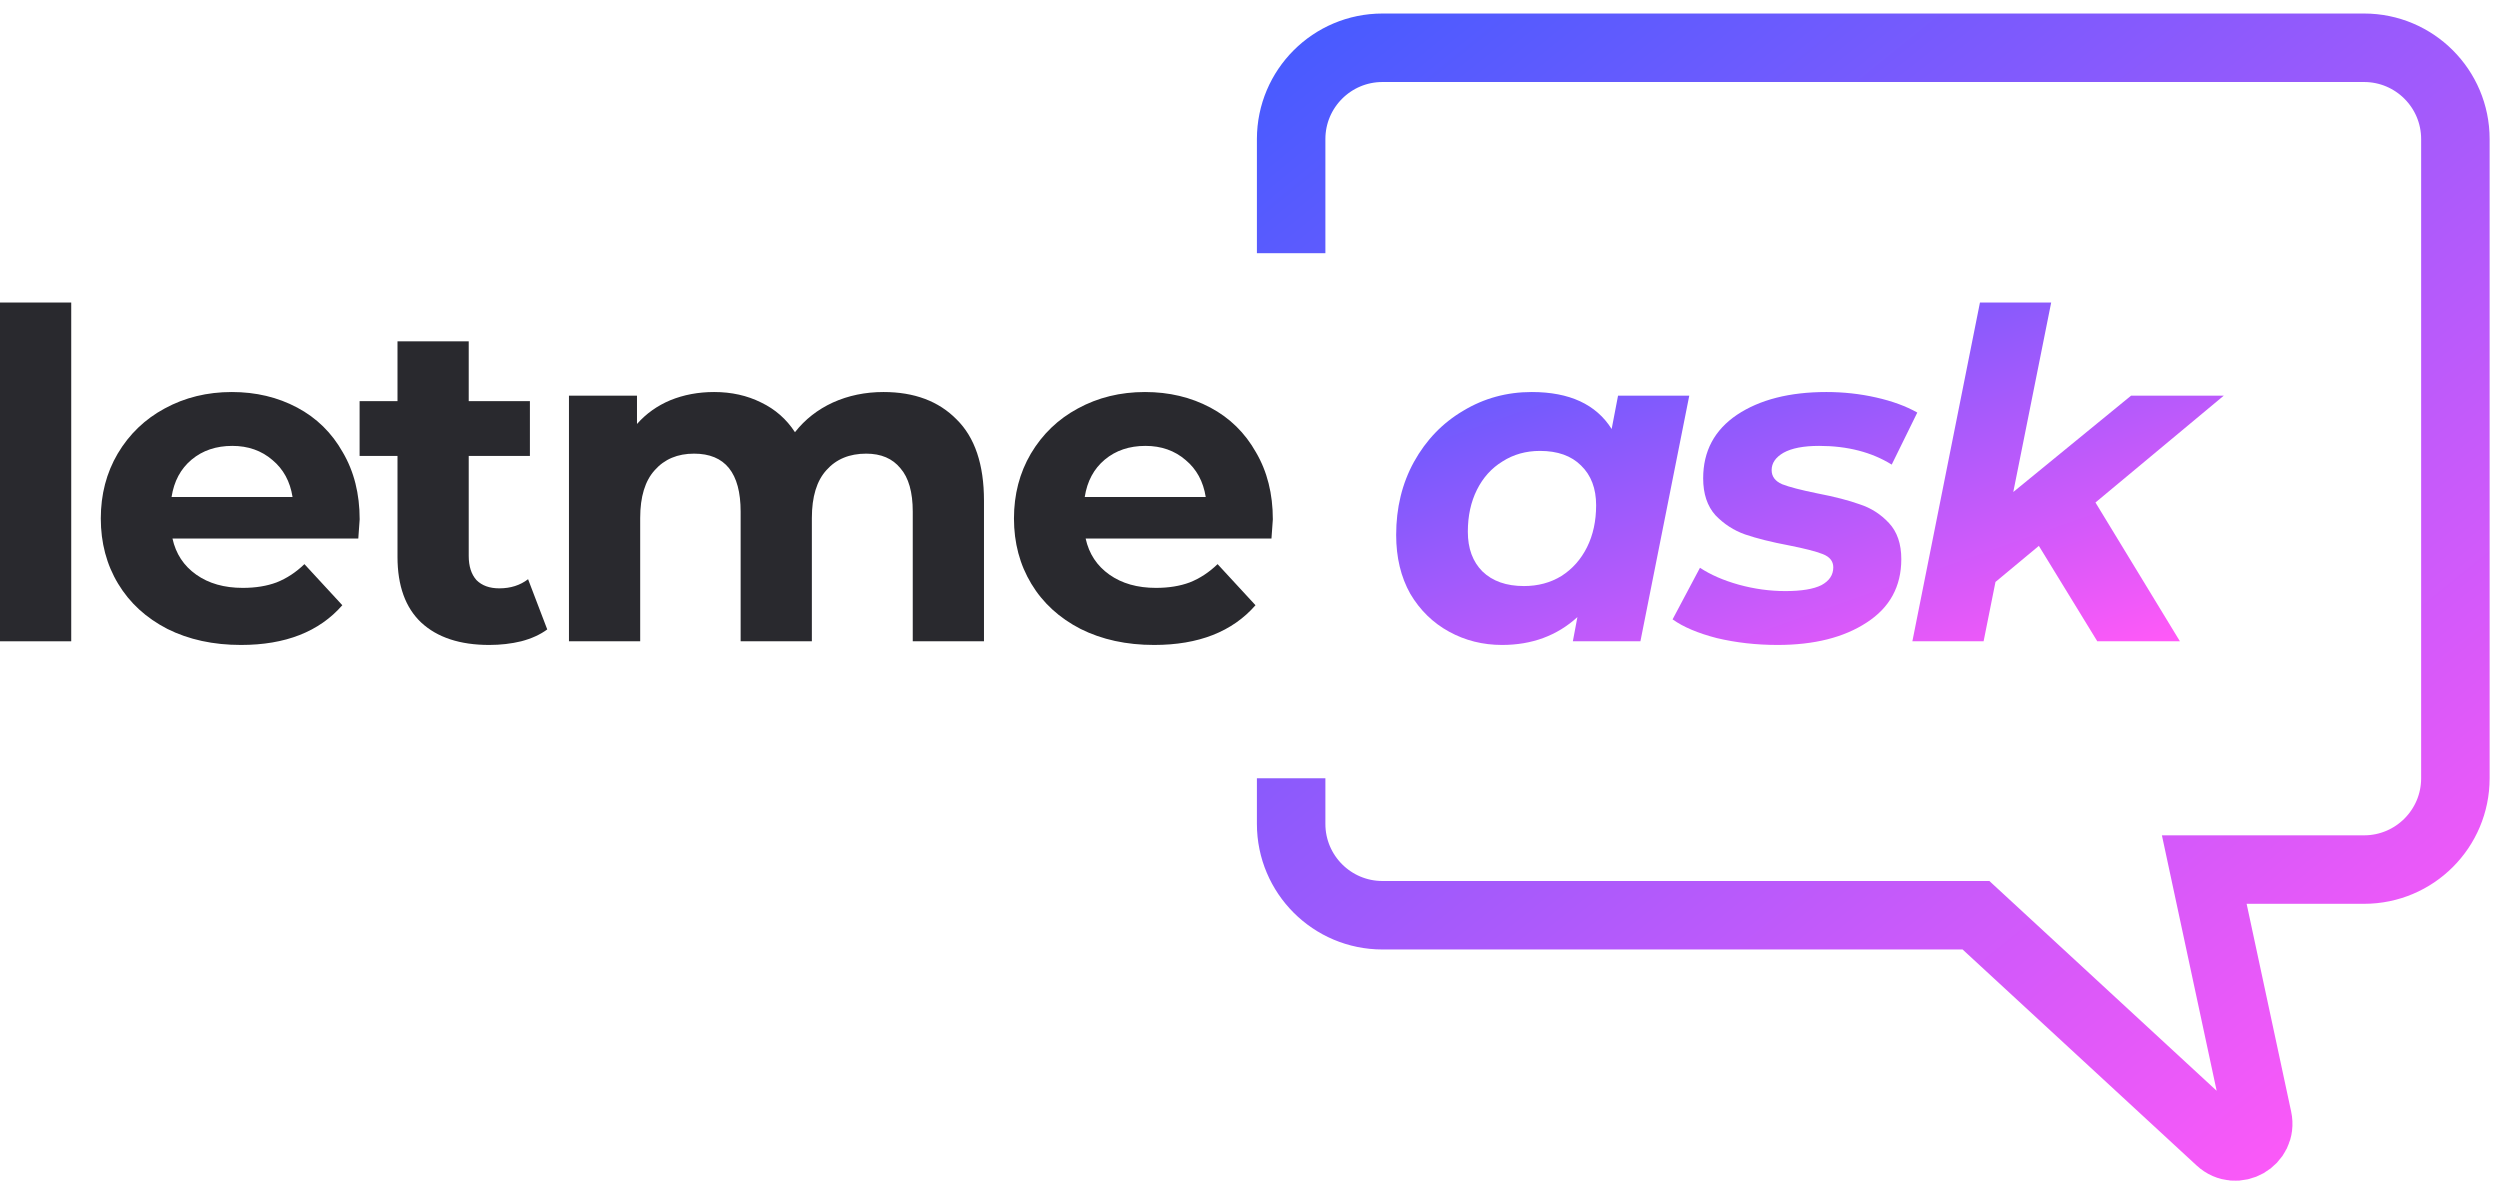
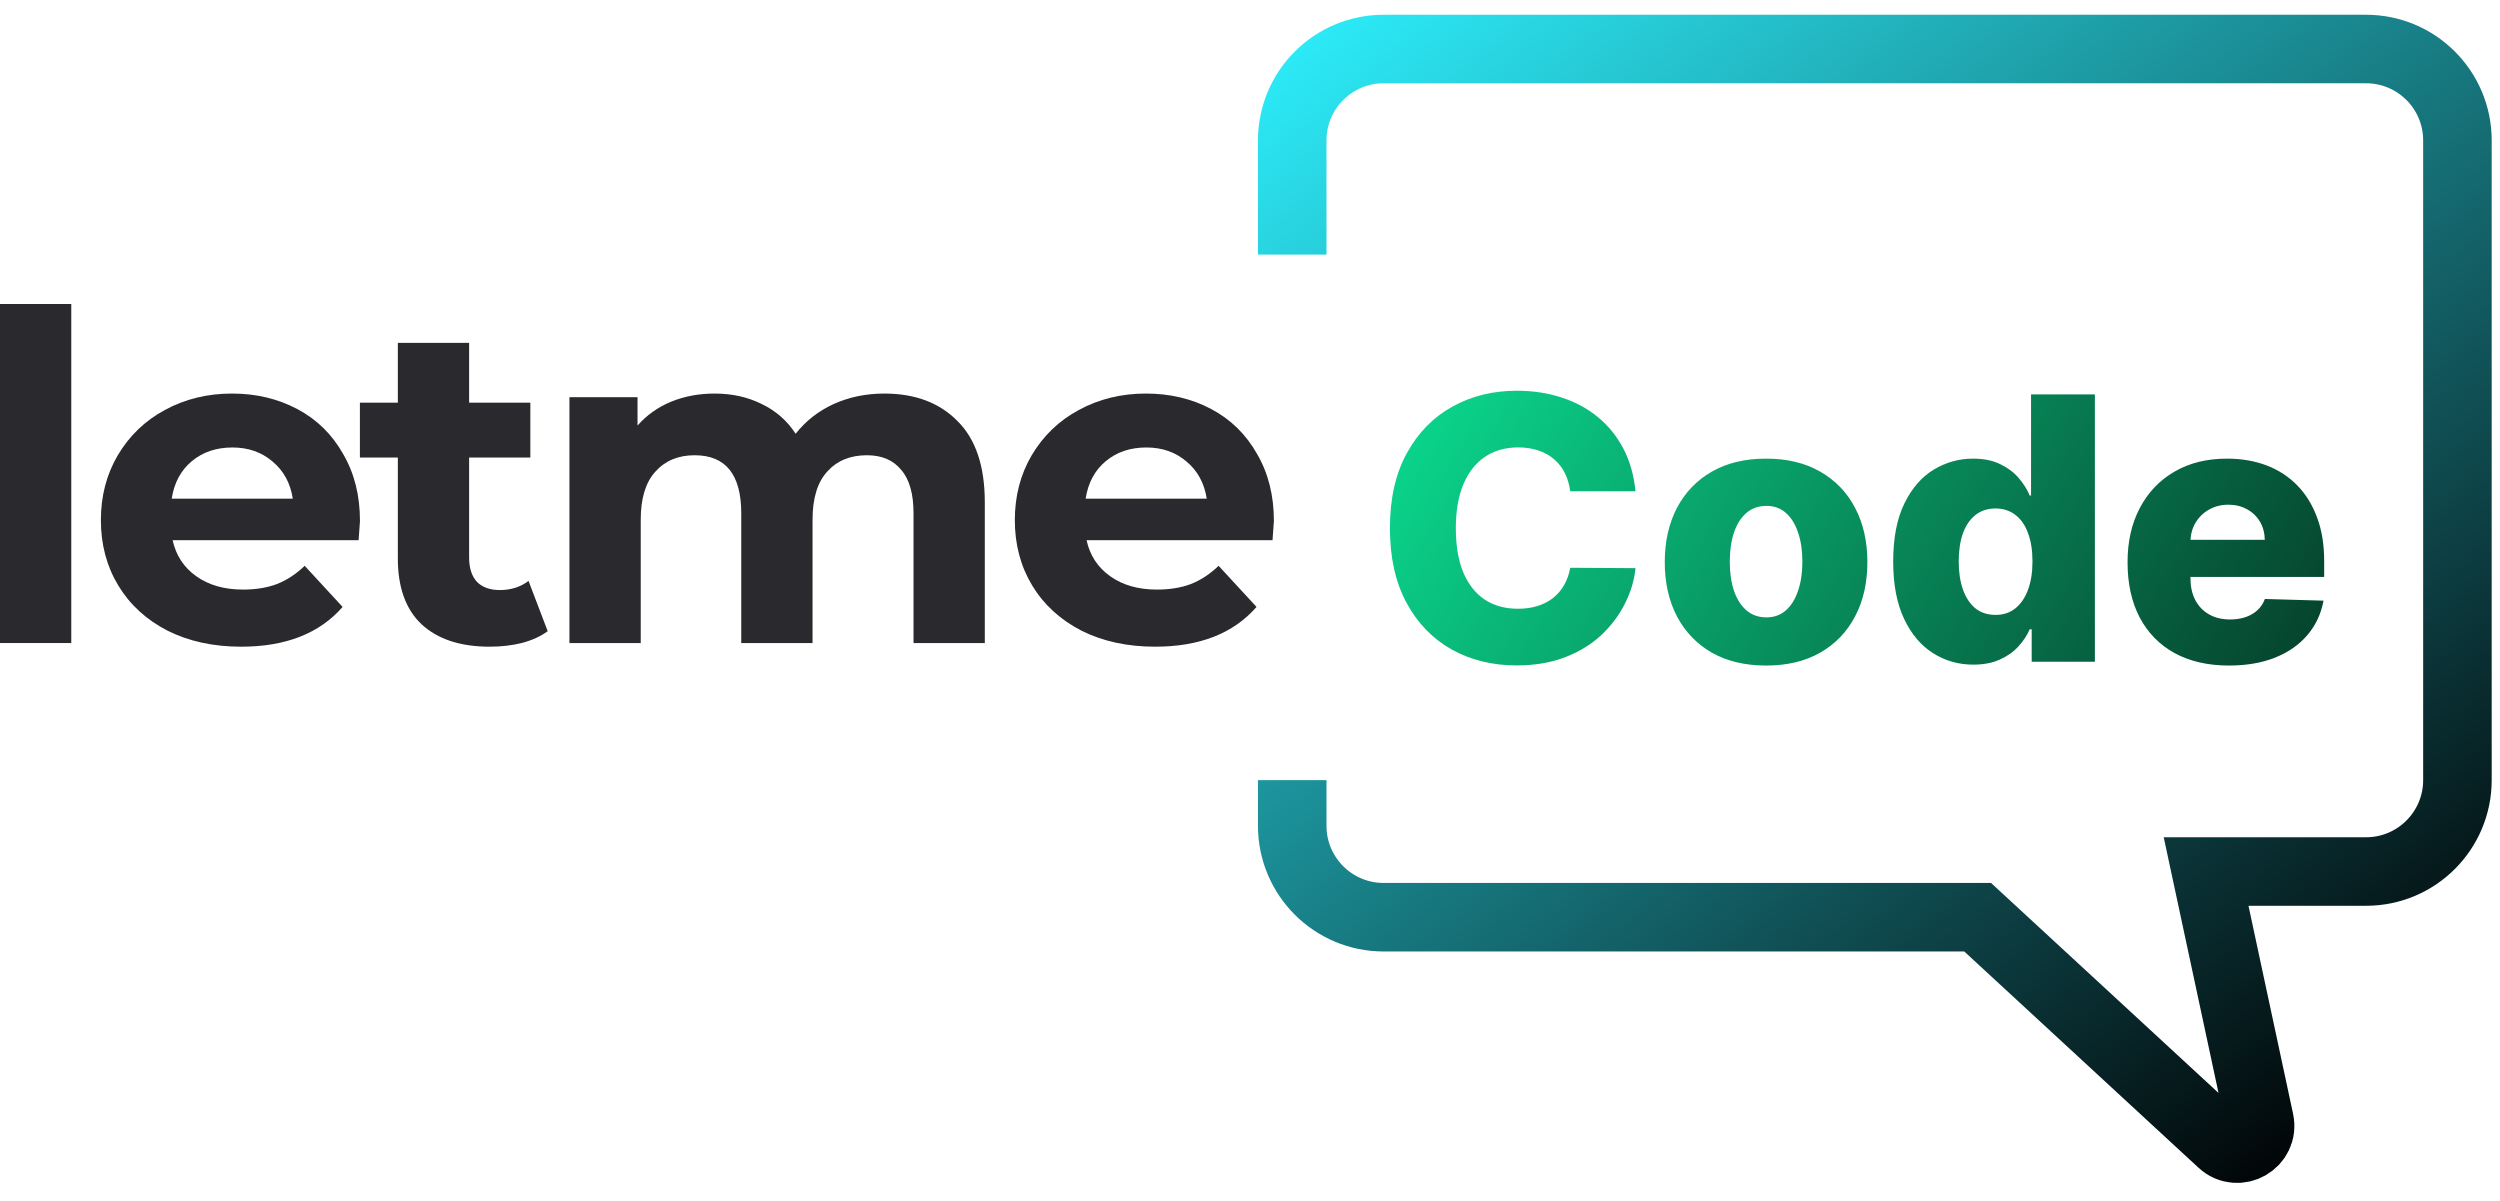
- <svg xmlns="http://www.w3.org/2000/svg" width="157" height="75" viewBox="0 0 157 75" fill="none">
-   <path d="M0 18.999H4.473V40.273H0V18.999Z" fill="#29292E" />
-   <path d="M22.587 32.618C22.587 32.675 22.558 33.077 22.501 33.822H10.832C11.042 34.778 11.539 35.533 12.323 36.087C13.106 36.642 14.081 36.919 15.247 36.919C16.05 36.919 16.757 36.804 17.369 36.575C18 36.326 18.583 35.944 19.118 35.428L21.498 38.008C20.045 39.671 17.923 40.503 15.133 40.503C13.393 40.503 11.854 40.168 10.516 39.499C9.178 38.811 8.146 37.865 7.42 36.661C6.693 35.457 6.33 34.09 6.33 32.561C6.33 31.051 6.684 29.694 7.391 28.489C8.117 27.266 9.102 26.32 10.344 25.651C11.606 24.963 13.011 24.619 14.559 24.619C16.069 24.619 17.436 24.944 18.659 25.593C19.883 26.243 20.838 27.18 21.526 28.403C22.234 29.608 22.587 31.012 22.587 32.618ZM14.588 28.002C13.575 28.002 12.724 28.289 12.036 28.862C11.348 29.436 10.927 30.219 10.774 31.213H18.372C18.22 30.238 17.799 29.464 17.111 28.891C16.423 28.298 15.582 28.002 14.588 28.002Z" fill="#29292E" />
-   <path d="M34.367 39.528C33.928 39.853 33.383 40.102 32.733 40.273C32.102 40.426 31.433 40.503 30.726 40.503C28.891 40.503 27.467 40.035 26.454 39.098C25.46 38.161 24.963 36.785 24.963 34.969V28.633H22.583V25.192H24.963V21.436H29.436V25.192H33.278V28.633H29.436V34.912C29.436 35.562 29.598 36.068 29.923 36.431C30.267 36.776 30.745 36.948 31.357 36.948C32.064 36.948 32.666 36.756 33.163 36.374L34.367 39.528Z" fill="#29292E" />
-   <path d="M55.486 24.619C57.417 24.619 58.946 25.192 60.074 26.339C61.221 27.467 61.794 29.168 61.794 31.443V40.273H57.321V32.131C57.321 30.907 57.063 29.999 56.547 29.407C56.05 28.795 55.333 28.489 54.397 28.489C53.345 28.489 52.514 28.833 51.902 29.522C51.291 30.191 50.985 31.194 50.985 32.532V40.273H46.512V32.131C46.512 29.703 45.537 28.489 43.587 28.489C42.555 28.489 41.733 28.833 41.122 29.522C40.51 30.191 40.204 31.194 40.204 32.532V40.273H35.731V24.848H40.003V26.626C40.577 25.976 41.275 25.479 42.096 25.135C42.938 24.791 43.855 24.619 44.849 24.619C45.938 24.619 46.923 24.838 47.802 25.278C48.681 25.699 49.389 26.32 49.924 27.142C50.555 26.339 51.348 25.718 52.304 25.278C53.279 24.838 54.339 24.619 55.486 24.619Z" fill="#29292E" />
-   <path d="M79.934 32.618C79.934 32.675 79.906 33.077 79.848 33.822H68.179C68.389 34.778 68.886 35.533 69.67 36.087C70.454 36.642 71.428 36.919 72.594 36.919C73.397 36.919 74.104 36.804 74.716 36.575C75.347 36.326 75.93 35.944 76.465 35.428L78.845 38.008C77.392 39.671 75.27 40.503 72.48 40.503C70.74 40.503 69.201 40.168 67.864 39.499C66.525 38.811 65.493 37.865 64.767 36.661C64.041 35.457 63.677 34.09 63.677 32.561C63.677 31.051 64.031 29.694 64.738 28.489C65.465 27.266 66.449 26.32 67.692 25.651C68.953 24.963 70.358 24.619 71.906 24.619C73.416 24.619 74.783 24.944 76.006 25.593C77.23 26.243 78.185 27.18 78.874 28.403C79.581 29.608 79.934 31.012 79.934 32.618ZM71.935 28.002C70.922 28.002 70.071 28.289 69.383 28.862C68.695 29.436 68.275 30.219 68.121 31.213H75.72C75.567 30.238 75.146 29.464 74.458 28.891C73.77 28.298 72.929 28.002 71.935 28.002Z" fill="#29292E" />
-   <path d="M106.086 24.848L103.018 40.273H98.775L99.061 38.754C97.781 39.92 96.204 40.503 94.331 40.503C93.126 40.503 92.018 40.226 91.005 39.671C89.992 39.117 89.179 38.324 88.567 37.292C87.975 36.24 87.679 35.007 87.679 33.593C87.679 31.892 88.051 30.363 88.797 29.006C89.561 27.629 90.594 26.559 91.894 25.794C93.193 25.011 94.627 24.619 96.194 24.619C98.564 24.619 100.237 25.393 101.212 26.941L101.613 24.848H106.086ZM95.707 36.804C96.586 36.804 97.37 36.594 98.058 36.173C98.746 35.734 99.281 35.132 99.664 34.367C100.046 33.602 100.237 32.723 100.237 31.729C100.237 30.678 99.922 29.846 99.291 29.235C98.679 28.623 97.819 28.317 96.71 28.317C95.831 28.317 95.047 28.537 94.359 28.977C93.671 29.397 93.136 29.99 92.754 30.754C92.371 31.519 92.18 32.398 92.18 33.392C92.18 34.444 92.486 35.275 93.098 35.887C93.728 36.498 94.598 36.804 95.707 36.804Z" fill="url(#paint0_linear)" />
-   <path d="M111.632 40.503C110.294 40.503 109.023 40.359 107.819 40.073C106.634 39.767 105.707 39.375 105.038 38.897L106.758 35.657C107.427 36.097 108.239 36.451 109.195 36.718C110.17 36.986 111.145 37.12 112.119 37.12C113.133 37.12 113.888 36.995 114.385 36.747C114.882 36.479 115.13 36.106 115.13 35.629C115.13 35.246 114.91 34.969 114.471 34.797C114.031 34.625 113.324 34.444 112.349 34.252C111.24 34.042 110.323 33.813 109.596 33.564C108.889 33.316 108.268 32.914 107.733 32.36C107.217 31.787 106.959 31.012 106.959 30.038C106.959 28.336 107.666 27.008 109.08 26.052C110.514 25.096 112.387 24.619 114.7 24.619C115.77 24.619 116.812 24.733 117.825 24.963C118.838 25.192 119.698 25.508 120.406 25.909L118.8 29.177C117.538 28.394 116.019 28.002 114.241 28.002C113.266 28.002 112.521 28.145 112.005 28.432C111.508 28.719 111.259 29.082 111.259 29.522C111.259 29.923 111.479 30.219 111.919 30.41C112.358 30.582 113.094 30.774 114.127 30.984C115.216 31.194 116.105 31.424 116.793 31.672C117.5 31.901 118.112 32.293 118.628 32.847C119.144 33.402 119.402 34.157 119.402 35.113C119.402 36.833 118.676 38.161 117.223 39.098C115.79 40.035 113.926 40.503 111.632 40.503Z" fill="url(#paint1_linear)" />
-   <path d="M131.595 31.557L136.899 40.273H131.71L128.04 34.281L125.316 36.546L124.57 40.273H120.097L124.341 18.999H128.814L126.434 30.898L133.831 24.848H139.652L131.595 31.557Z" fill="url(#paint2_linear)" />
-   <path d="M81.084 15.902V8.734C81.084 5.567 83.652 3 86.819 3H148.463C151.63 3 154.198 5.567 154.198 8.734V48.875C154.198 52.042 151.63 54.609 148.463 54.609H138.428L141.782 70.26C142.075 71.628 140.436 72.563 139.408 71.614L124.092 57.477H86.819C83.652 57.477 81.084 54.909 81.084 51.742V48.875" stroke="url(#paint3_linear)" stroke-width="4.301" />
+ <svg xmlns="http://www.w3.org/2000/svg" width="102" height="49" viewBox="0 0 102 49" fill="none">
+   <path d="M66.728 20.043H64.065C64.029 19.77 63.956 19.523 63.846 19.303C63.736 19.083 63.591 18.895 63.409 18.738C63.228 18.582 63.014 18.463 62.765 18.381C62.52 18.296 62.248 18.254 61.95 18.254C61.421 18.254 60.965 18.383 60.581 18.642C60.201 18.902 59.908 19.276 59.702 19.766C59.5 20.256 59.398 20.849 59.398 21.546C59.398 22.27 59.501 22.877 59.707 23.367C59.917 23.854 60.21 24.221 60.586 24.47C60.966 24.715 61.416 24.837 61.934 24.837C62.225 24.837 62.49 24.8 62.728 24.726C62.969 24.651 63.18 24.543 63.361 24.401C63.546 24.255 63.697 24.079 63.814 23.873C63.935 23.664 64.019 23.428 64.065 23.165L66.728 23.181C66.682 23.664 66.541 24.14 66.307 24.608C66.076 25.077 65.758 25.505 65.354 25.892C64.949 26.276 64.455 26.581 63.873 26.808C63.294 27.035 62.63 27.149 61.881 27.149C60.894 27.149 60.009 26.933 59.228 26.499C58.45 26.062 57.836 25.427 57.385 24.592C56.934 23.758 56.709 22.742 56.709 21.546C56.709 20.345 56.938 19.328 57.396 18.493C57.854 17.659 58.473 17.025 59.255 16.592C60.036 16.158 60.911 15.942 61.881 15.942C62.541 15.942 63.152 16.034 63.713 16.219C64.274 16.4 64.768 16.666 65.194 17.018C65.62 17.366 65.966 17.794 66.233 18.302C66.499 18.809 66.664 19.39 66.728 20.043ZM72.056 27.154C71.197 27.154 70.458 26.979 69.84 26.627C69.226 26.272 68.752 25.778 68.418 25.146C68.088 24.511 67.922 23.774 67.922 22.936C67.922 22.094 68.088 21.357 68.418 20.725C68.752 20.09 69.226 19.596 69.84 19.244C70.458 18.889 71.197 18.712 72.056 18.712C72.915 18.712 73.652 18.889 74.267 19.244C74.885 19.596 75.359 20.09 75.689 20.725C76.023 21.357 76.189 22.094 76.189 22.936C76.189 23.774 76.023 24.511 75.689 25.146C75.359 25.778 74.885 26.272 74.267 26.627C73.652 26.979 72.915 27.154 72.056 27.154ZM72.072 25.189C72.385 25.189 72.649 25.093 72.866 24.901C73.082 24.709 73.247 24.443 73.361 24.102C73.478 23.761 73.537 23.367 73.537 22.92C73.537 22.465 73.478 22.067 73.361 21.727C73.247 21.386 73.082 21.119 72.866 20.928C72.649 20.736 72.385 20.64 72.072 20.64C71.749 20.64 71.475 20.736 71.252 20.928C71.031 21.119 70.863 21.386 70.746 21.727C70.632 22.067 70.575 22.465 70.575 22.92C70.575 23.367 70.632 23.761 70.746 24.102C70.863 24.443 71.031 24.709 71.252 24.901C71.475 25.093 71.749 25.189 72.072 25.189ZM80.512 27.117C79.909 27.117 79.36 26.961 78.866 26.648C78.373 26.336 77.978 25.867 77.684 25.242C77.389 24.617 77.242 23.841 77.242 22.914C77.242 21.952 77.394 21.16 77.7 20.539C78.005 19.917 78.405 19.457 78.898 19.159C79.395 18.861 79.93 18.712 80.501 18.712C80.931 18.712 81.299 18.786 81.604 18.935C81.909 19.081 82.162 19.269 82.361 19.5C82.559 19.731 82.71 19.971 82.813 20.219H82.867V16.091H85.471V27H82.893V25.674H82.813C82.703 25.926 82.547 26.162 82.344 26.382C82.142 26.602 81.888 26.78 81.583 26.915C81.281 27.05 80.924 27.117 80.512 27.117ZM81.418 25.088C81.734 25.088 82.004 24.999 82.227 24.821C82.451 24.64 82.623 24.386 82.744 24.06C82.865 23.733 82.925 23.349 82.925 22.909C82.925 22.462 82.865 22.076 82.744 21.753C82.627 21.43 82.455 21.181 82.227 21.008C82.004 20.834 81.734 20.746 81.418 20.746C81.094 20.746 80.821 20.835 80.597 21.013C80.374 21.19 80.203 21.441 80.086 21.764C79.972 22.087 79.916 22.469 79.916 22.909C79.916 23.349 79.974 23.733 80.091 24.06C80.209 24.386 80.377 24.64 80.597 24.821C80.821 24.999 81.094 25.088 81.418 25.088ZM90.943 27.154C90.087 27.154 89.349 26.986 88.727 26.648C88.109 26.308 87.633 25.823 87.3 25.194C86.969 24.562 86.804 23.811 86.804 22.941C86.804 22.096 86.971 21.357 87.305 20.725C87.639 20.09 88.109 19.596 88.717 19.244C89.324 18.889 90.039 18.712 90.863 18.712C91.446 18.712 91.978 18.802 92.461 18.983C92.944 19.164 93.362 19.433 93.713 19.788C94.065 20.143 94.338 20.581 94.533 21.103C94.729 21.622 94.826 22.217 94.826 22.888V23.538H87.715V22.025H92.403C92.399 21.748 92.334 21.501 92.206 21.284C92.078 21.068 91.902 20.899 91.678 20.778C91.458 20.654 91.204 20.592 90.916 20.592C90.625 20.592 90.364 20.658 90.133 20.789C89.903 20.917 89.72 21.093 89.585 21.316C89.45 21.537 89.379 21.787 89.372 22.067V23.607C89.372 23.941 89.438 24.234 89.569 24.486C89.7 24.734 89.887 24.928 90.128 25.066C90.37 25.205 90.657 25.274 90.991 25.274C91.222 25.274 91.431 25.242 91.62 25.178C91.808 25.114 91.969 25.02 92.104 24.896C92.239 24.772 92.341 24.619 92.408 24.438L94.8 24.507C94.7 25.043 94.482 25.51 94.144 25.908C93.811 26.302 93.372 26.609 92.829 26.829C92.285 27.046 91.657 27.154 90.943 27.154Z" fill="url(#paint0_linear_12502_1592)" />
+   <path d="M0 12.403H2.908V26.236H0V12.403Z" fill="#29292E" />
+   <path d="M14.687 21.259C14.687 21.296 14.668 21.557 14.631 22.041H7.043C7.18 22.663 7.503 23.154 8.012 23.514C8.522 23.875 9.156 24.055 9.914 24.055C10.436 24.055 10.896 23.98 11.294 23.831C11.704 23.67 12.083 23.421 12.431 23.085L13.978 24.763C13.034 25.845 11.654 26.385 9.84 26.385C8.709 26.385 7.708 26.168 6.838 25.733C5.968 25.285 5.297 24.67 4.825 23.887C4.352 23.104 4.116 22.215 4.116 21.221C4.116 20.239 4.346 19.357 4.806 18.574C5.278 17.778 5.918 17.163 6.726 16.728C7.546 16.281 8.46 16.057 9.467 16.057C10.448 16.057 11.337 16.268 12.133 16.691C12.928 17.113 13.55 17.723 13.997 18.518C14.457 19.301 14.687 20.215 14.687 21.259ZM9.485 18.257C8.827 18.257 8.274 18.443 7.826 18.816C7.379 19.189 7.105 19.699 7.006 20.345H11.946C11.847 19.711 11.573 19.208 11.126 18.835C10.678 18.45 10.132 18.257 9.485 18.257Z" fill="#29292E" />
+   <path d="M22.346 25.752C22.061 25.963 21.706 26.124 21.284 26.236C20.874 26.336 20.439 26.385 19.979 26.385C18.786 26.385 17.86 26.081 17.201 25.472C16.555 24.863 16.232 23.968 16.232 22.787V18.667H14.684V16.43H16.232V13.988H19.14V16.43H21.638V18.667H19.14V22.75C19.14 23.172 19.245 23.502 19.457 23.738C19.68 23.962 19.991 24.074 20.389 24.074C20.849 24.074 21.24 23.949 21.564 23.701L22.346 25.752Z" fill="#29292E" />
+   <path d="M36.078 16.057C37.334 16.057 38.328 16.43 39.062 17.176C39.807 17.909 40.18 19.015 40.18 20.494V26.236H37.272V20.942C37.272 20.146 37.104 19.556 36.768 19.17C36.445 18.773 35.979 18.574 35.37 18.574C34.687 18.574 34.146 18.798 33.748 19.245C33.35 19.68 33.152 20.332 33.152 21.203V26.236H30.243V20.942C30.243 19.363 29.609 18.574 28.342 18.574C27.671 18.574 27.136 18.798 26.738 19.245C26.341 19.68 26.142 20.332 26.142 21.203V26.236H23.233V16.206H26.011V17.362C26.384 16.939 26.838 16.616 27.372 16.393C27.919 16.169 28.516 16.057 29.162 16.057C29.87 16.057 30.51 16.2 31.082 16.486C31.654 16.759 32.114 17.163 32.462 17.698C32.872 17.176 33.388 16.772 34.009 16.486C34.643 16.2 35.333 16.057 36.078 16.057Z" fill="#29292E" />
+   <path d="M51.975 21.259C51.975 21.296 51.957 21.557 51.919 22.041H44.332C44.468 22.663 44.791 23.154 45.301 23.514C45.811 23.875 46.444 24.055 47.203 24.055C47.725 24.055 48.185 23.98 48.582 23.831C48.992 23.67 49.371 23.421 49.719 23.085L51.267 24.763C50.322 25.845 48.943 26.385 47.128 26.385C45.997 26.385 44.997 26.168 44.127 25.733C43.257 25.285 42.585 24.67 42.113 23.887C41.641 23.104 41.405 22.215 41.405 21.221C41.405 20.239 41.635 19.357 42.094 18.574C42.567 17.778 43.207 17.163 44.015 16.728C44.835 16.281 45.748 16.057 46.755 16.057C47.737 16.057 48.626 16.268 49.421 16.691C50.217 17.113 50.838 17.723 51.286 18.518C51.745 19.301 51.975 20.215 51.975 21.259ZM46.774 18.257C46.115 18.257 45.562 18.443 45.115 18.816C44.667 19.189 44.394 19.699 44.294 20.345H49.235C49.135 19.711 48.862 19.208 48.414 18.835C47.967 18.45 47.42 18.257 46.774 18.257Z" fill="#29292E" />
+   <path d="M52.723 10.389V5.729C52.723 3.669 54.392 2 56.452 2H96.535C98.594 2 100.263 3.669 100.263 5.729V31.829C100.263 33.888 98.594 35.558 96.535 35.558H90.009L92.19 45.734C92.381 46.624 91.315 47.232 90.646 46.615L80.688 37.422H56.452C54.392 37.422 52.723 35.753 52.723 33.694V31.829" stroke="url(#paint1_linear_12502_1592)" stroke-width="2.796" />
  <defs>
-     <linearGradient id="paint0_linear" x1="87.679" y1="18.999" x2="99.758" y2="53.111" gradientUnits="userSpaceOnUse">
-       <stop stop-color="#485BFF" />
-       <stop offset="1" stop-color="#FF59F8" />
+     <linearGradient id="paint0_linear_12502_1592" x1="53" y1="5" x2="105.5" y2="38.5" gradientUnits="userSpaceOnUse">
+       <stop stop-color="#0CFFA7" />
+       <stop offset="1" stop-color="#030303" />
    </linearGradient>
-     <linearGradient id="paint1_linear" x1="87.679" y1="18.999" x2="99.758" y2="53.111" gradientUnits="userSpaceOnUse">
-       <stop stop-color="#485BFF" />
-       <stop offset="1" stop-color="#FF59F8" />
-     </linearGradient>
-     <linearGradient id="paint2_linear" x1="87.679" y1="18.999" x2="99.758" y2="53.111" gradientUnits="userSpaceOnUse">
-       <stop stop-color="#485BFF" />
-       <stop offset="1" stop-color="#FF59F8" />
-     </linearGradient>
-     <linearGradient id="paint3_linear" x1="81.084" y1="3" x2="141.295" y2="77.547" gradientUnits="userSpaceOnUse">
-       <stop stop-color="#485BFF" />
-       <stop offset="1" stop-color="#FF59F8" />
+     <linearGradient id="paint1_linear_12502_1592" x1="52.723" y1="2" x2="91.874" y2="50.472" gradientUnits="userSpaceOnUse">
+       <stop stop-color="#2CEAF7" />
+       <stop offset="1" stop-color="#010001" />
    </linearGradient>
  </defs>
</svg>
